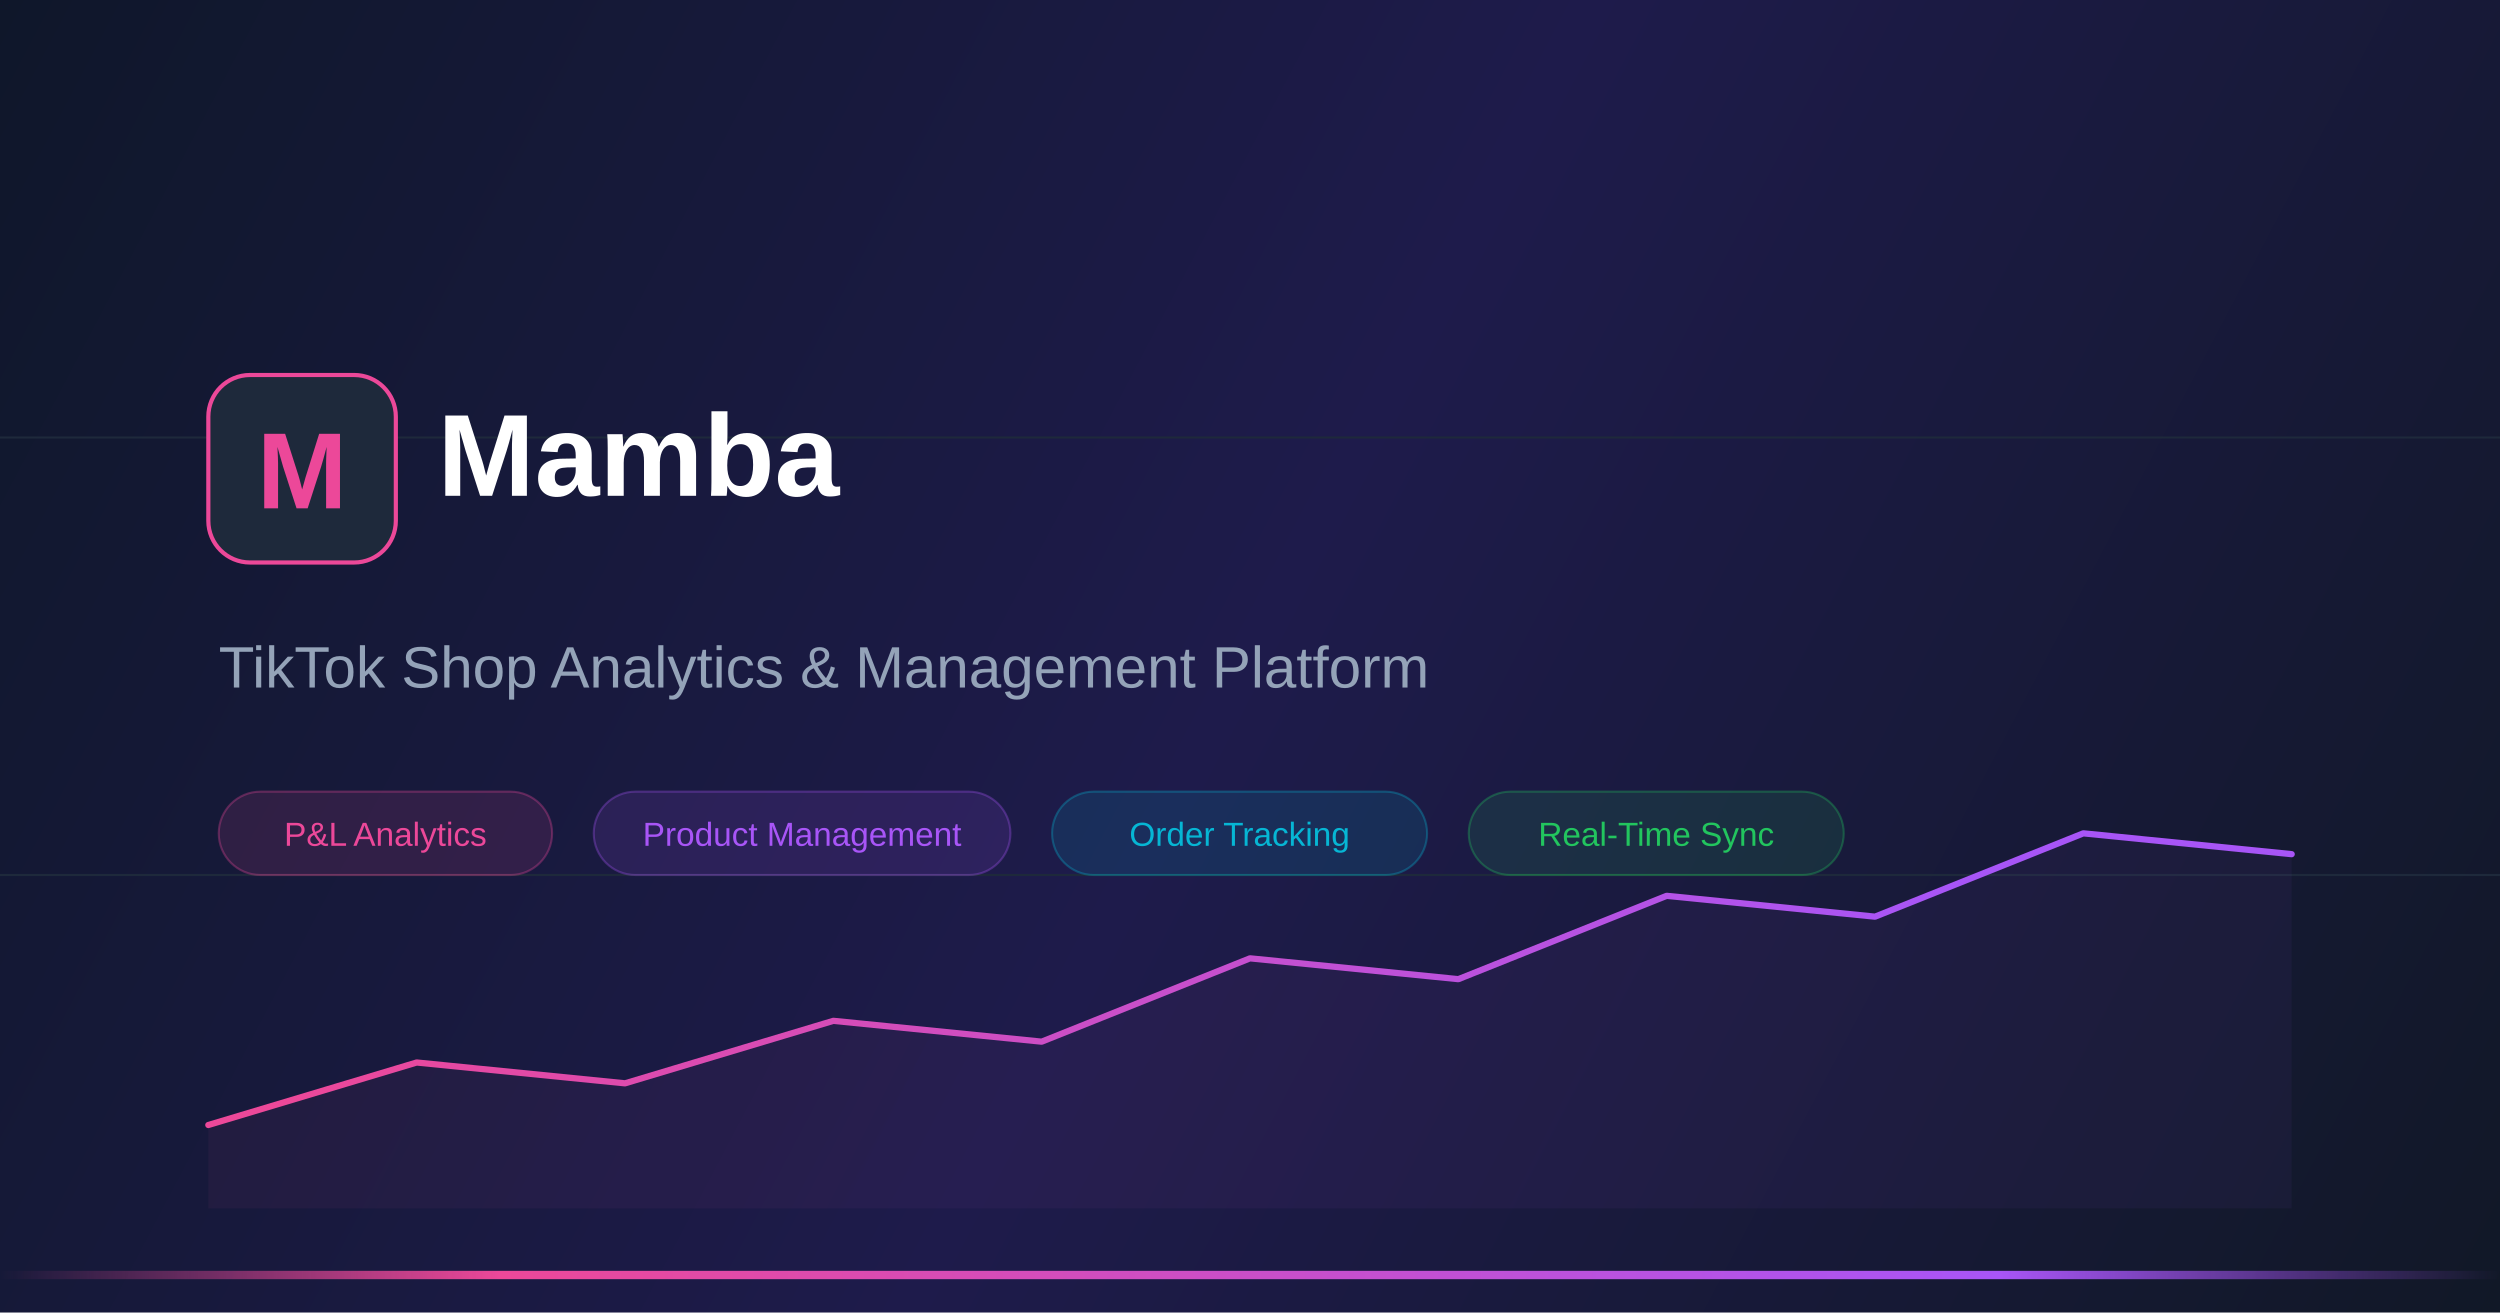
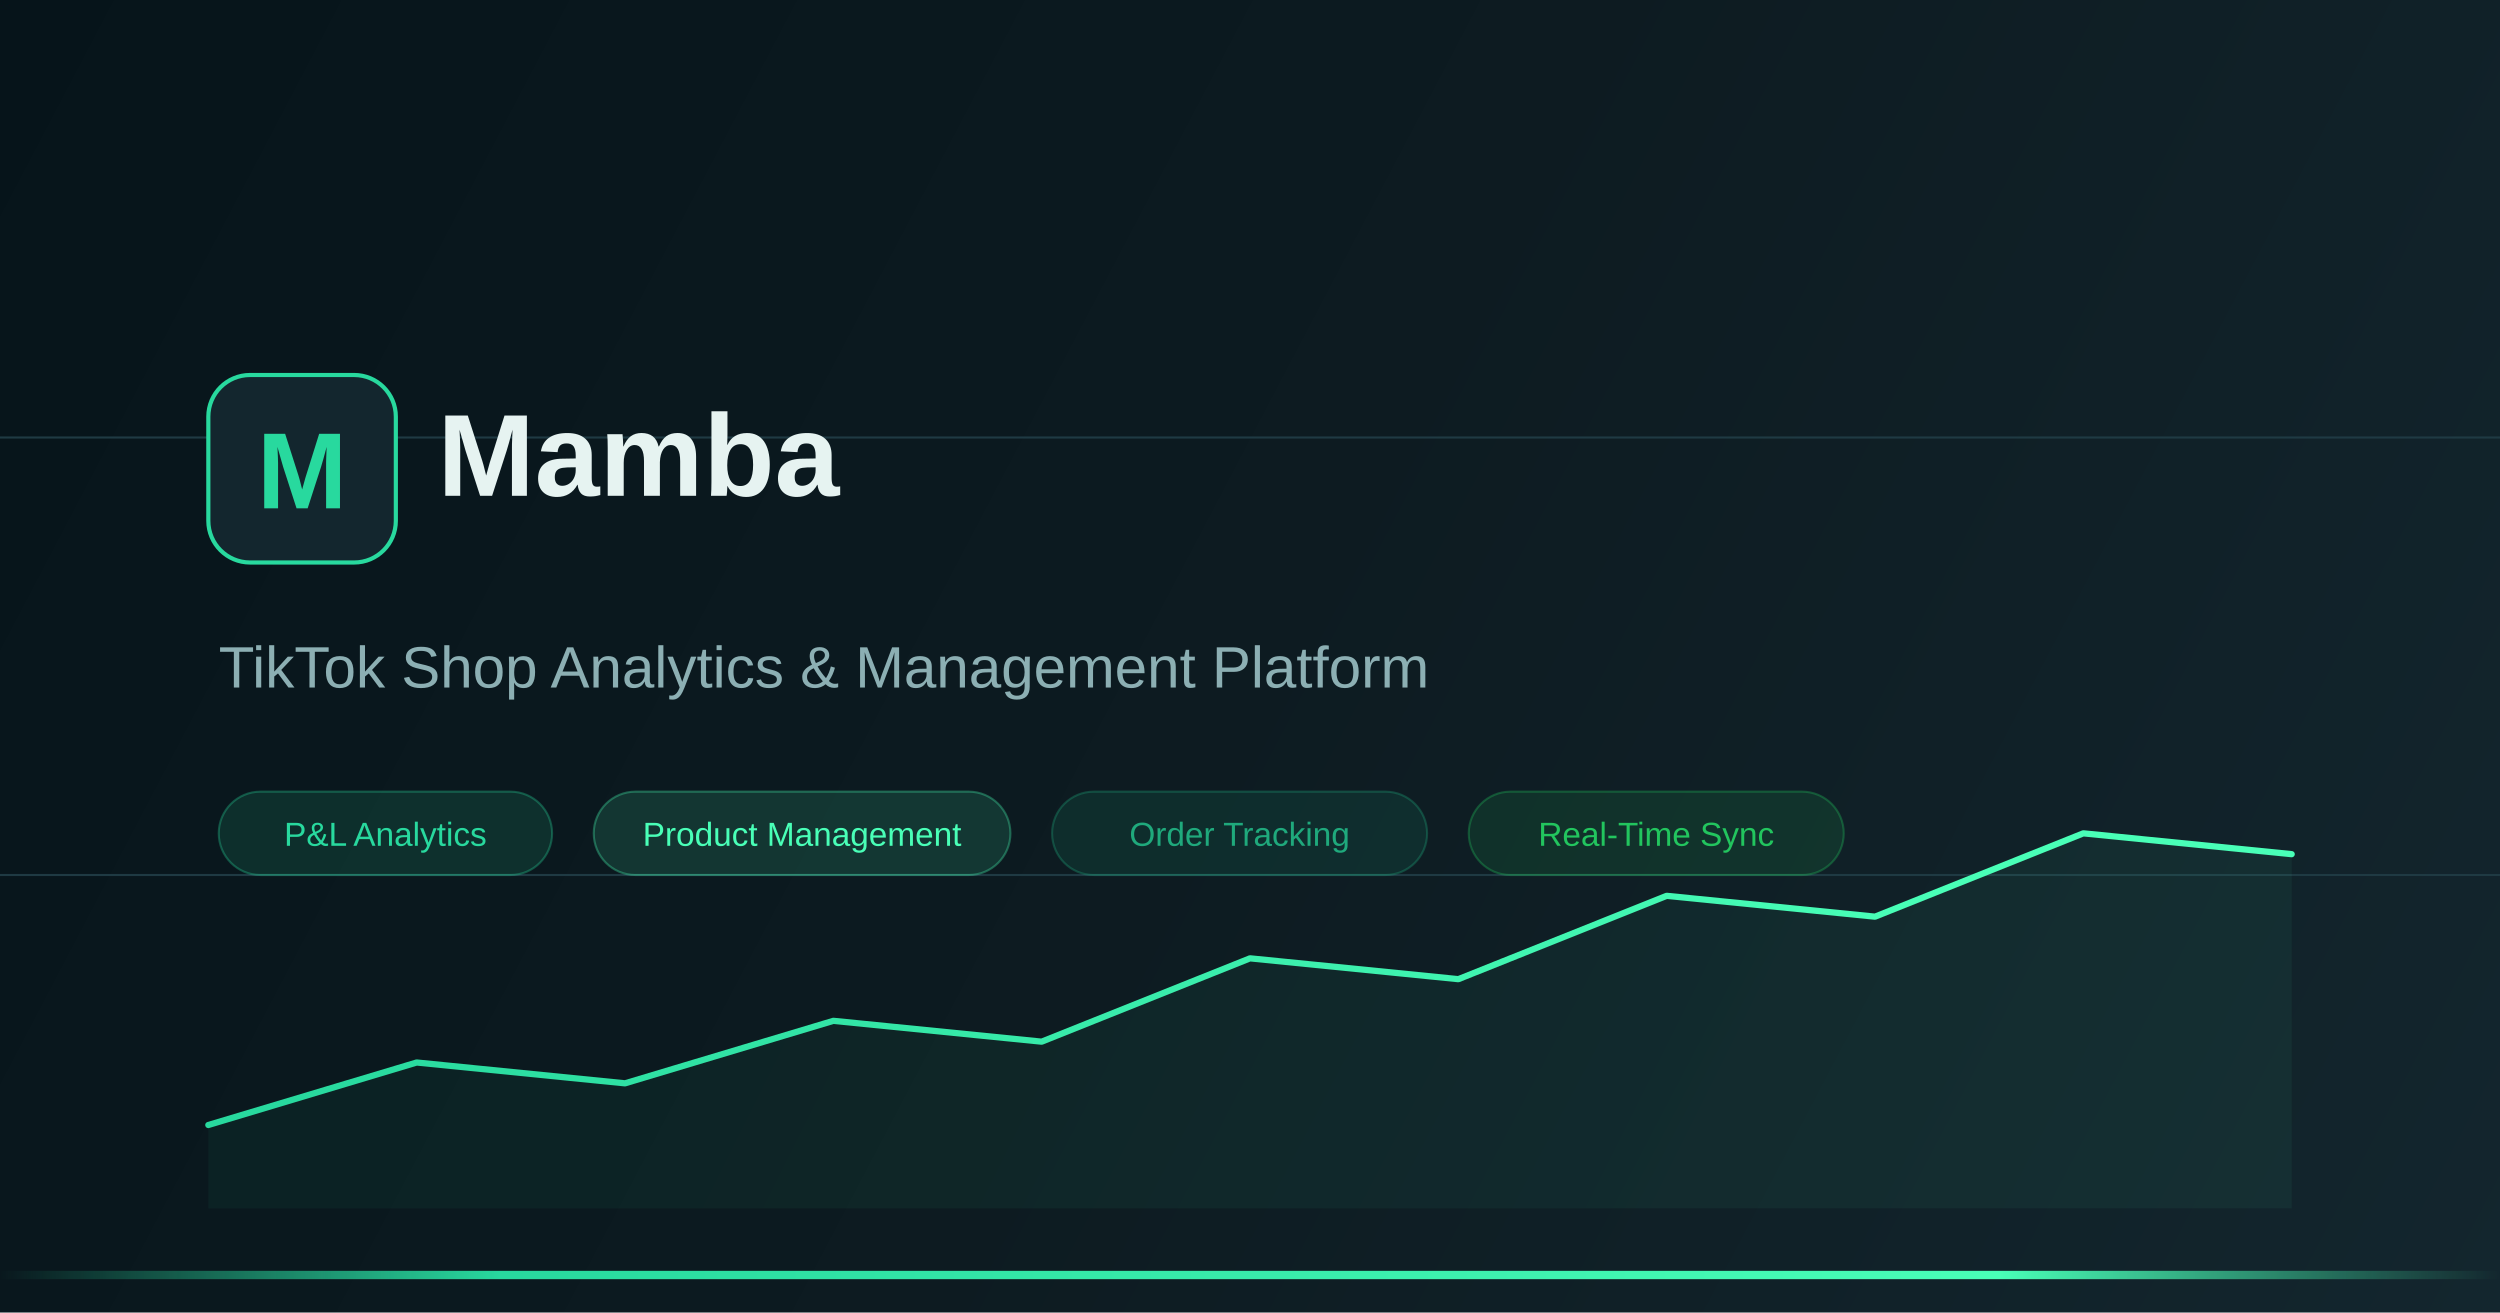
<svg xmlns="http://www.w3.org/2000/svg" width="1200" height="630" viewBox="0 0 1200 630" fill="none">
  <defs>
    <linearGradient id="bg" x1="0" y1="0" x2="1200" y2="630" gradientUnits="userSpaceOnUse">
-       <stop offset="0%" stop-color="#0F172A" />
-       <stop offset="50%" stop-color="#1E1B4B" />
-       <stop offset="100%" stop-color="#111827" />
+       <stop offset="0%" stop-color="#06141A" />
+       <stop offset="50%" stop-color="#0D1B21" />
+       <stop offset="100%" stop-color="#13262E" />
    </linearGradient>
    <linearGradient id="accent" x1="300" y1="200" x2="900" y2="500" gradientUnits="userSpaceOnUse">
-       <stop offset="0%" stop-color="#EC4899" />
-       <stop offset="100%" stop-color="#A855F7" />
+       <stop offset="0%" stop-color="#28D99E" />
+       <stop offset="100%" stop-color="#49FFB7" />
    </linearGradient>
    <linearGradient id="line" x1="0" y1="0" x2="1200" y2="0" gradientUnits="userSpaceOnUse">
-       <stop offset="0%" stop-color="#EC4899" stop-opacity="0" />
-       <stop offset="20%" stop-color="#EC4899" />
-       <stop offset="80%" stop-color="#A855F7" />
-       <stop offset="100%" stop-color="#A855F7" stop-opacity="0" />
+       <stop offset="0%" stop-color="#28D99E" stop-opacity="0" />
+       <stop offset="20%" stop-color="#28D99E" />
+       <stop offset="80%" stop-color="#49FFB7" />
+       <stop offset="100%" stop-color="#49FFB7" stop-opacity="0" />
    </linearGradient>
  </defs>
  <rect width="1200" height="630" fill="url(#bg)" />
-   <line x1="0" y1="420" x2="1200" y2="420" stroke="#1E293B" stroke-width="1" />
-   <line x1="0" y1="210" x2="1200" y2="210" stroke="#1E293B" stroke-width="1" />
+   <line x1="0" y1="420" x2="1200" y2="420" stroke="#1F3A43" stroke-width="1" />
+   <line x1="0" y1="210" x2="1200" y2="210" stroke="#1F3A43" stroke-width="1" />
  <rect x="0" y="610" width="1200" height="4" fill="url(#line)" />
-   <rect x="100" y="180" width="90" height="90" rx="20" fill="#1E293B" stroke="url(#accent)" stroke-width="2" />
+   <rect x="100" y="180" width="90" height="90" rx="20" fill="#13262E" stroke="url(#accent)" stroke-width="2" />
  <text x="145" y="244" font-family="Arial, Helvetica, sans-serif" font-size="52" font-weight="800" fill="url(#accent)" text-anchor="middle">M</text>
-   <text x="210" y="238" font-family="Arial, Helvetica, sans-serif" font-size="56" font-weight="800" fill="white">Mamba</text>
-   <text x="105" y="330" font-family="Arial, Helvetica, sans-serif" font-size="28" fill="#94A3B8">TikTok Shop Analytics &amp; Management Platform</text>
-   <rect x="105" y="380" width="160" height="40" rx="20" fill="#EC489920" stroke="#EC489950" stroke-width="1" />
-   <text x="185" y="406" font-family="Arial, Helvetica, sans-serif" font-size="16" fill="#EC4899" text-anchor="middle">P&amp;L Analytics</text>
-   <rect x="285" y="380" width="200" height="40" rx="20" fill="#A855F720" stroke="#A855F750" stroke-width="1" />
-   <text x="385" y="406" font-family="Arial, Helvetica, sans-serif" font-size="16" fill="#A855F7" text-anchor="middle">Product Management</text>
-   <rect x="505" y="380" width="180" height="40" rx="20" fill="#06B6D420" stroke="#06B6D450" stroke-width="1" />
-   <text x="595" y="406" font-family="Arial, Helvetica, sans-serif" font-size="16" fill="#06B6D4" text-anchor="middle">Order Tracking</text>
+   <text x="210" y="238" font-family="Arial, Helvetica, sans-serif" font-size="56" font-weight="800" fill="#E6F3F1">Mamba</text>
+   <text x="105" y="330" font-family="Arial, Helvetica, sans-serif" font-size="28" fill="#8CAFB3">TikTok Shop Analytics &amp; Management Platform</text>
+   <rect x="105" y="380" width="160" height="40" rx="20" fill="#28D99E20" stroke="#28D99E50" stroke-width="1" />
+   <text x="185" y="406" font-family="Arial, Helvetica, sans-serif" font-size="16" fill="#28D99E" text-anchor="middle">P&amp;L Analytics</text>
+   <rect x="285" y="380" width="200" height="40" rx="20" fill="#49FFB720" stroke="#49FFB750" stroke-width="1" />
+   <text x="385" y="406" font-family="Arial, Helvetica, sans-serif" font-size="16" fill="#49FFB7" text-anchor="middle">Product Management</text>
+   <rect x="505" y="380" width="180" height="40" rx="20" fill="#1FA97C20" stroke="#1FA97C50" stroke-width="1" />
+   <text x="595" y="406" font-family="Arial, Helvetica, sans-serif" font-size="16" fill="#1FA97C" text-anchor="middle">Order Tracking</text>
  <rect x="705" y="380" width="180" height="40" rx="20" fill="#22C55E20" stroke="#22C55E50" stroke-width="1" />
  <text x="795" y="406" font-family="Arial, Helvetica, sans-serif" font-size="16" fill="#22C55E" text-anchor="middle">Real-Time Sync</text>
  <polyline points="100,540 200,510 300,520 400,490 500,500 600,460 700,470 800,430 900,440 1000,400 1100,410" stroke="url(#accent)" stroke-width="3" fill="none" stroke-linecap="round" stroke-linejoin="round" />
  <polyline points="100,540 200,510 300,520 400,490 500,500 600,460 700,470 800,430 900,440 1000,400 1100,410 1100,580 100,580" fill="url(#accent)" fill-opacity="0.05" />
</svg>
